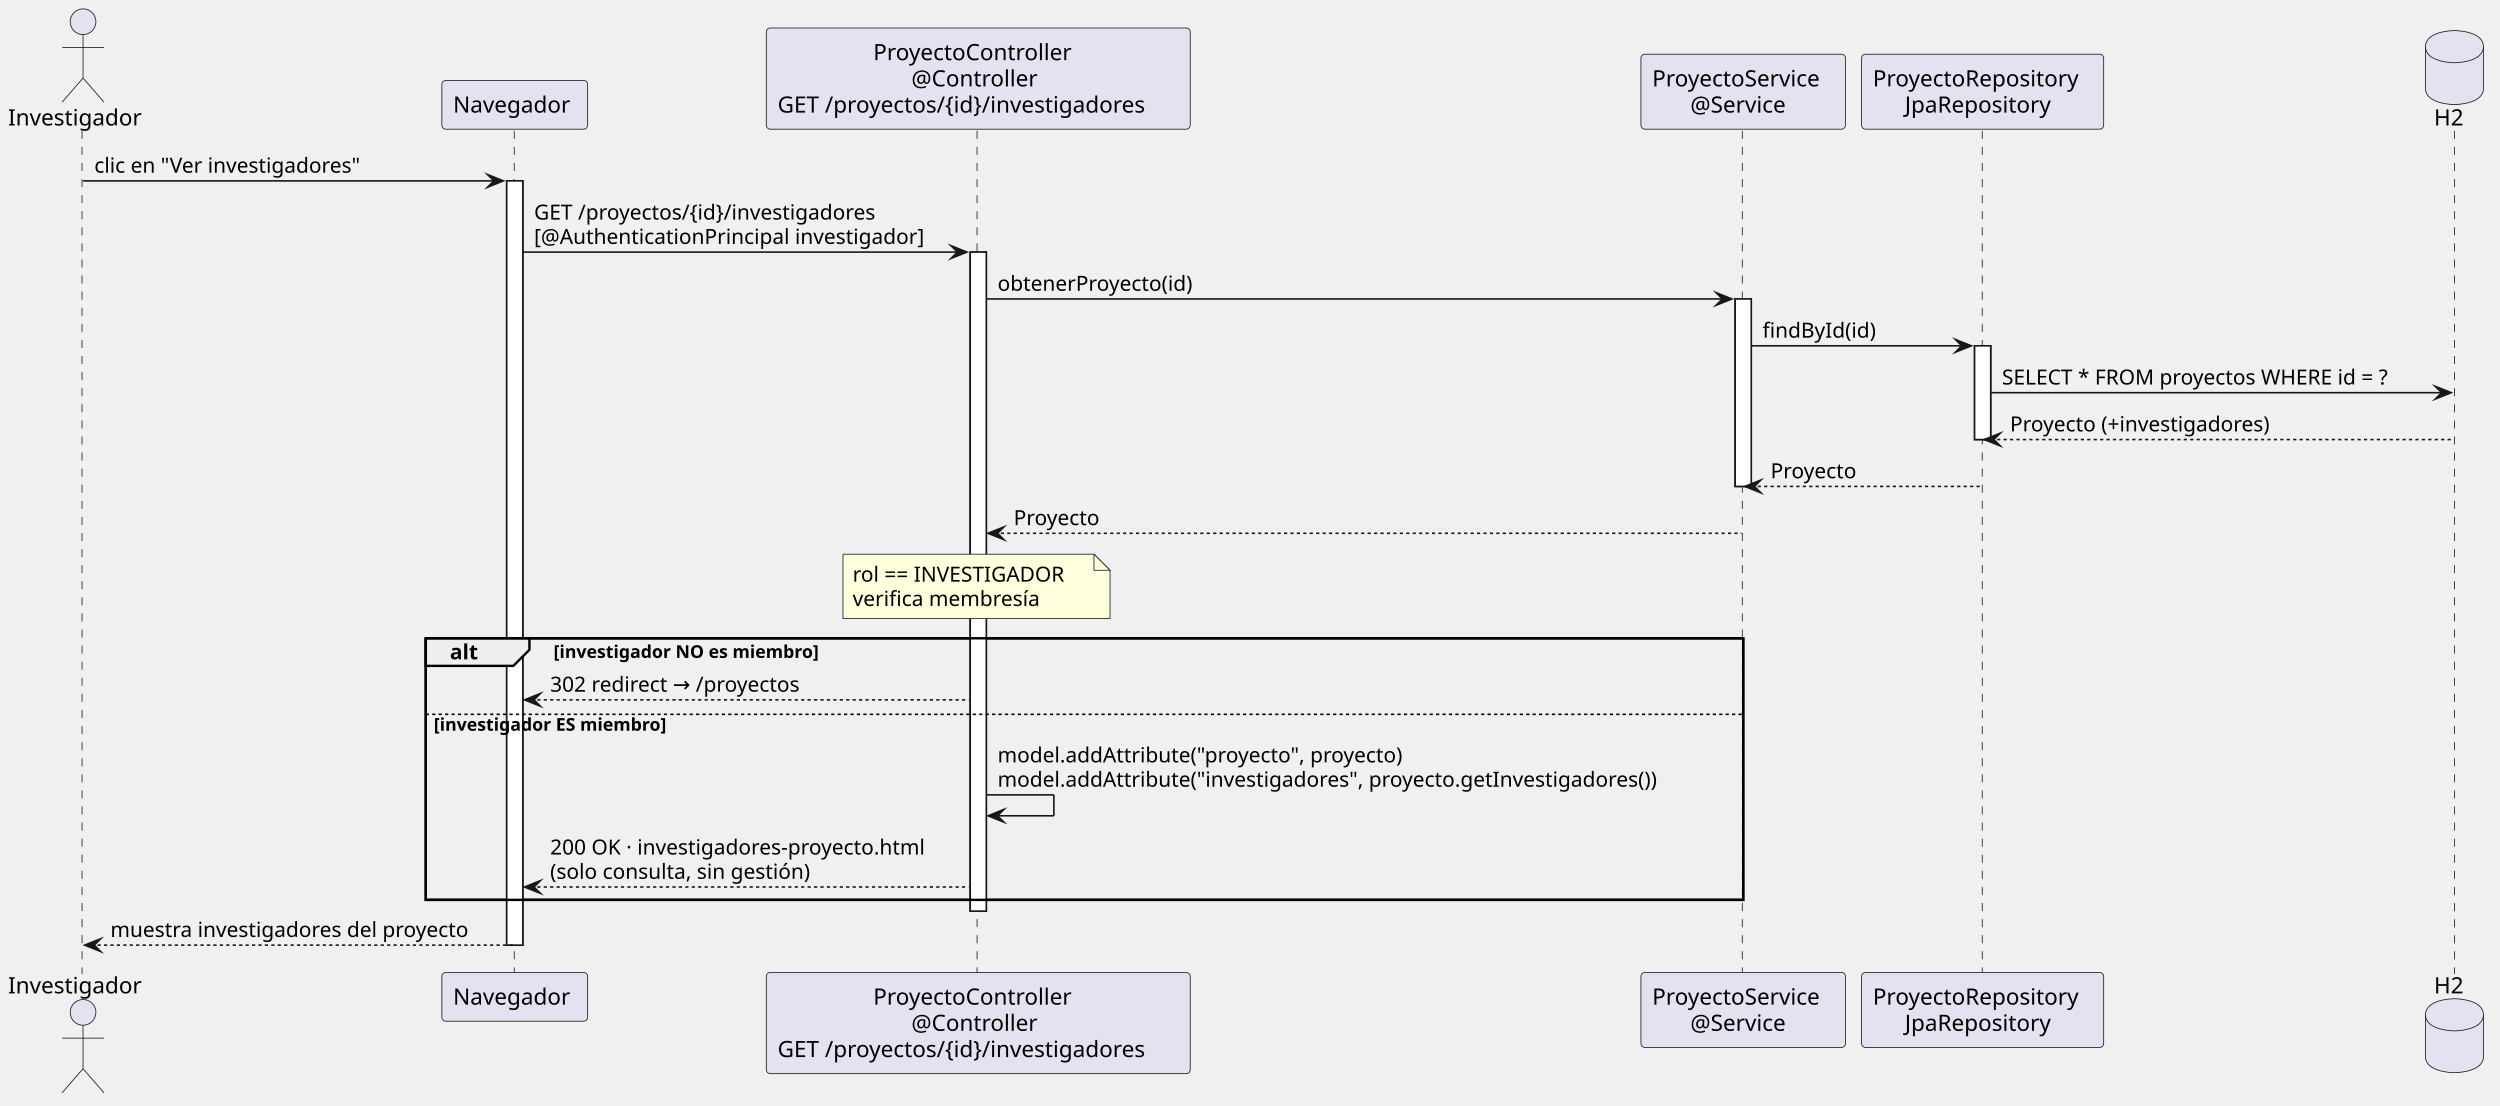
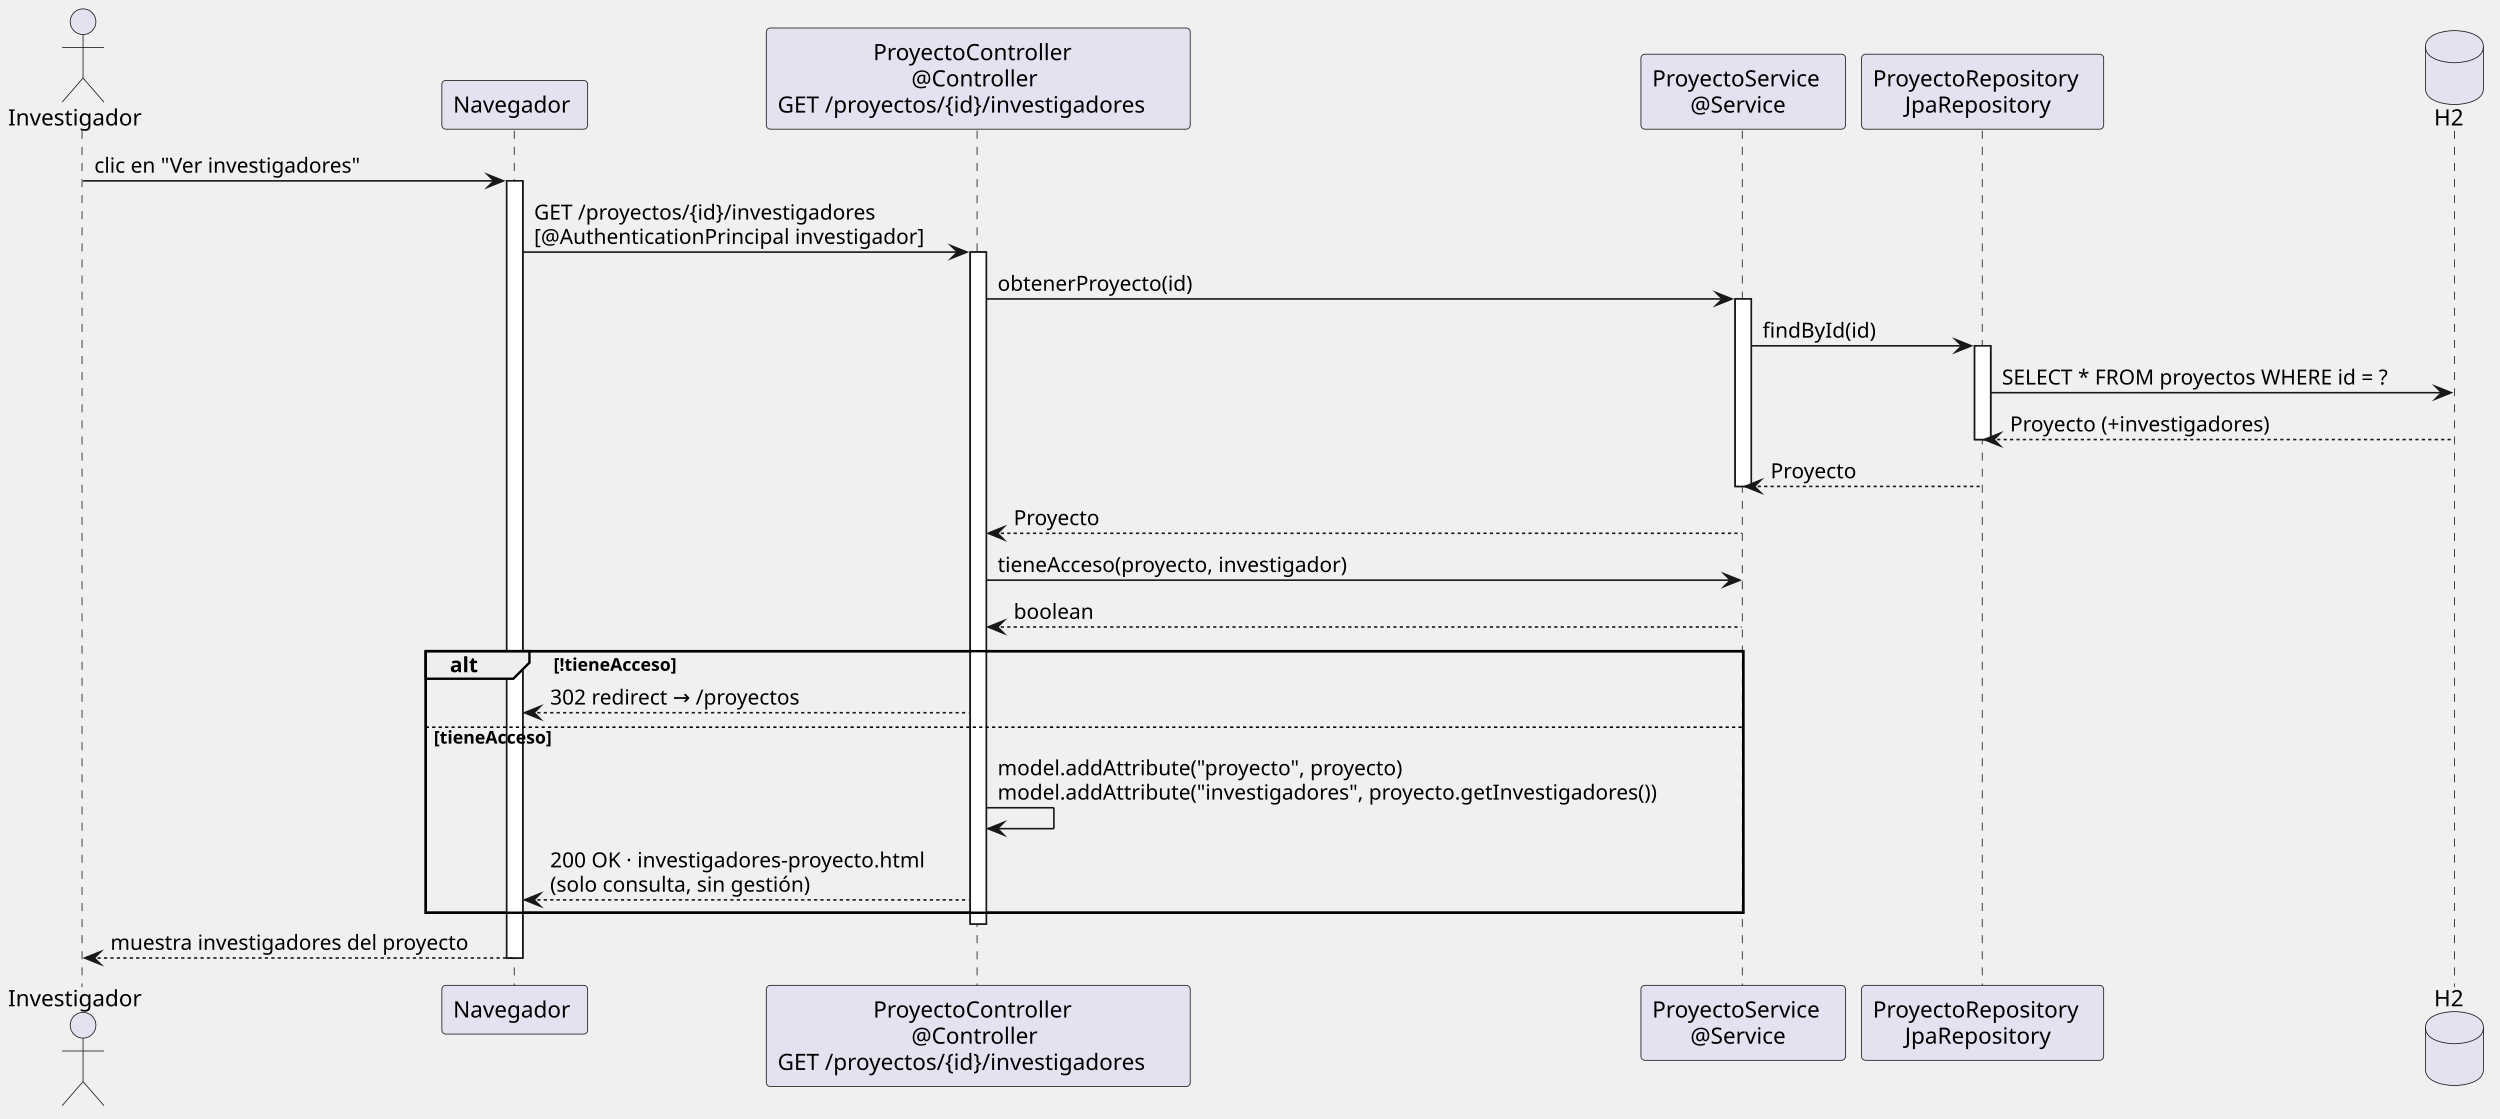
- <svg xmlns="http://www.w3.org/2000/svg" contentStyleType="text/css" data-diagram-type="SEQUENCE" height="687px" preserveAspectRatio="none" style="width:1554px;height:687px;background:#FFFFFF;" version="1.1" viewBox="0 0 1554 687" width="1554px" zoomAndPan="magnify">
+ <svg xmlns="http://www.w3.org/2000/svg" contentStyleType="text/css" data-diagram-type="SEQUENCE" height="695px" preserveAspectRatio="none" style="width:1554px;height:695px;background:#FFFFFF;" version="1.1" viewBox="0 0 1554 695" width="1554px" zoomAndPan="magnify">
  <defs />
  <g>
    <g>
-       <rect fill="#FFFFFF" height="475.062" style="stroke:#181818;stroke-width:1;" width="10" x="314.968" y="112.43" />
-     </g>
-     <g>
-       <rect fill="#FFFFFF" height="409.664" style="stroke:#181818;stroke-width:1;" width="10" x="603.092" y="156.695" />
+       <rect fill="#FFFFFF" height="483.062" style="stroke:#181818;stroke-width:1;" width="10" x="314.968" y="112.43" />
+     </g>
+     <g>
+       <rect fill="#FFFFFF" height="417.664" style="stroke:#181818;stroke-width:1;" width="10" x="603.092" y="156.695" />
    </g>
    <g>
      <rect fill="#FFFFFF" height="116.531" style="stroke:#181818;stroke-width:1;" width="10" x="1078.584" y="185.828" />
    </g>
    <g>
      <rect fill="#FFFFFF" height="58.266" style="stroke:#181818;stroke-width:1;" width="10" x="1227.405" y="214.961" />
    </g>
-     <rect fill="none" height="162.602" style="stroke:#000000;stroke-width:1.5;" width="818.928" x="264.656" y="396.758" />
+     <rect fill="none" height="162.602" style="stroke:#000000;stroke-width:1.5;" width="818.928" x="264.656" y="404.758" />
    <g class="participant-lifeline" data-entity-uid="part1" data-qualified-name="Inv" data-source-line="3" id="part1-lifeline">
      <g>
-         <rect fill="#000000" fill-opacity="0" height="524.195" width="8" x="47.623" y="81.297" />
-         <line style="stroke:#181818;stroke-width:0.5;stroke-dasharray:5,5;" x1="51" x2="51" y1="81.297" y2="605.492" />
+         <rect fill="#000000" fill-opacity="0" height="532.195" width="8" x="47.623" y="81.297" />
+         <line style="stroke:#181818;stroke-width:0.5;stroke-dasharray:5,5;" x1="51" x2="51" y1="81.297" y2="613.492" />
      </g>
    </g>
    <g class="participant-lifeline" data-entity-uid="part2" data-qualified-name="Nav" data-source-line="4" id="part2-lifeline">
      <g>
-         <rect fill="#000000" fill-opacity="0" height="524.195" width="8" x="315.968" y="81.297" />
-         <line style="stroke:#181818;stroke-width:0.5;stroke-dasharray:5,5;" x1="319.656" x2="319.656" y1="81.297" y2="605.492" />
+         <rect fill="#000000" fill-opacity="0" height="532.195" width="8" x="315.968" y="81.297" />
+         <line style="stroke:#181818;stroke-width:0.5;stroke-dasharray:5,5;" x1="319.656" x2="319.656" y1="81.297" y2="613.492" />
      </g>
    </g>
    <g class="participant-lifeline" data-entity-uid="part3" data-qualified-name="Ctrl" data-source-line="5" id="part3-lifeline">
      <g>
-         <rect fill="#000000" fill-opacity="0" height="524.195" width="8" x="604.092" y="81.297" />
-         <line style="stroke:#181818;stroke-width:0.5;stroke-dasharray:5,5;" x1="607.34" x2="607.34" y1="81.297" y2="605.492" />
+         <rect fill="#000000" fill-opacity="0" height="532.195" width="8" x="604.092" y="81.297" />
+         <line style="stroke:#181818;stroke-width:0.5;stroke-dasharray:5,5;" x1="607.34" x2="607.34" y1="81.297" y2="613.492" />
      </g>
    </g>
    <g class="participant-lifeline" data-entity-uid="part4" data-qualified-name="Service" data-source-line="6" id="part4-lifeline">
      <g>
-         <rect fill="#000000" fill-opacity="0" height="524.195" width="8" x="1079.584" y="81.297" />
-         <line style="stroke:#181818;stroke-width:0.5;stroke-dasharray:5,5;" x1="1083.007" x2="1083.007" y1="81.297" y2="605.492" />
+         <rect fill="#000000" fill-opacity="0" height="532.195" width="8" x="1079.584" y="81.297" />
+         <line style="stroke:#181818;stroke-width:0.5;stroke-dasharray:5,5;" x1="1083.007" x2="1083.007" y1="81.297" y2="613.492" />
      </g>
    </g>
    <g class="participant-lifeline" data-entity-uid="part5" data-qualified-name="Repo" data-source-line="7" id="part5-lifeline">
      <g>
-         <rect fill="#000000" fill-opacity="0" height="524.195" width="8" x="1228.405" y="81.297" />
-         <line style="stroke:#181818;stroke-width:0.5;stroke-dasharray:5,5;" x1="1232.162" x2="1232.162" y1="81.297" y2="605.492" />
+         <rect fill="#000000" fill-opacity="0" height="532.195" width="8" x="1228.405" y="81.297" />
+         <line style="stroke:#181818;stroke-width:0.5;stroke-dasharray:5,5;" x1="1232.162" x2="1232.162" y1="81.297" y2="613.492" />
      </g>
    </g>
    <g class="participant-lifeline" data-entity-uid="part6" data-qualified-name="DB" data-source-line="8" id="part6-lifeline">
      <g>
-         <rect fill="#000000" fill-opacity="0" height="524.195" width="8" x="1521.69" y="81.297" />
-         <line style="stroke:#181818;stroke-width:0.5;stroke-dasharray:5,5;" x1="1525.69" x2="1525.69" y1="81.297" y2="605.492" />
+         <rect fill="#000000" fill-opacity="0" height="532.195" width="8" x="1521.69" y="81.297" />
+         <line style="stroke:#181818;stroke-width:0.5;stroke-dasharray:5,5;" x1="1525.69" x2="1525.69" y1="81.297" y2="613.492" />
      </g>
    </g>
    <g class="participant participant-head" data-entity-uid="part1" data-qualified-name="Inv" data-source-line="3" id="part1-head">
      <text fill="#000000" font-family="sans-serif" font-size="14" lengthAdjust="spacing" textLength="87.247" x="5" y="77.995">Investigador</text>
      <ellipse cx="51.623" cy="13.5" fill="#E2E2F0" rx="8" ry="8" style="stroke:#181818;stroke-width:0.5;" />
      <path d="M51.623,21.5 L51.623,48.5 M38.623,29.5 L64.624,29.5 M51.623,48.5 L38.623,63.5 M51.623,48.5 L64.624,63.5" fill="none" style="stroke:#181818;stroke-width:0.5;" />
    </g>
    <g class="participant participant-tail" data-entity-uid="part1" data-qualified-name="Inv" data-source-line="3" id="part1-tail">
-       <text fill="#000000" font-family="sans-serif" font-size="14" lengthAdjust="spacing" textLength="87.247" x="5" y="617.487">Investigador</text>
-       <ellipse cx="51.623" cy="629.289" fill="#E2E2F0" rx="8" ry="8" style="stroke:#181818;stroke-width:0.5;" />
-       <path d="M51.623,637.289 L51.623,664.289 M38.623,645.289 L64.624,645.289 M51.623,664.289 L38.623,679.289 M51.623,664.289 L64.624,679.289" fill="none" style="stroke:#181818;stroke-width:0.5;" />
+       <text fill="#000000" font-family="sans-serif" font-size="14" lengthAdjust="spacing" textLength="87.247" x="5" y="625.487">Investigador</text>
+       <ellipse cx="51.623" cy="637.289" fill="#E2E2F0" rx="8" ry="8" style="stroke:#181818;stroke-width:0.5;" />
+       <path d="M51.623,645.289 L51.623,672.289 M38.623,653.289 L64.624,653.289 M51.623,672.289 L38.623,687.289 M51.623,672.289 L64.624,687.289" fill="none" style="stroke:#181818;stroke-width:0.5;" />
    </g>
    <g class="participant participant-head" data-entity-uid="part2" data-qualified-name="Nav" data-source-line="4" id="part2-head">
      <rect fill="#E2E2F0" height="30.297" rx="2.5" ry="2.5" style="stroke:#181818;stroke-width:0.5;" width="90.624" x="274.656" y="50" />
      <text fill="#000000" font-family="sans-serif" font-size="14" lengthAdjust="spacing" textLength="76.624" x="281.656" y="69.995">Navegador</text>
    </g>
    <g class="participant participant-tail" data-entity-uid="part2" data-qualified-name="Nav" data-source-line="4" id="part2-tail">
-       <rect fill="#E2E2F0" height="30.297" rx="2.5" ry="2.5" style="stroke:#181818;stroke-width:0.5;" width="90.624" x="274.656" y="604.492" />
-       <text fill="#000000" font-family="sans-serif" font-size="14" lengthAdjust="spacing" textLength="76.624" x="281.656" y="624.487">Navegador</text>
+       <rect fill="#E2E2F0" height="30.297" rx="2.5" ry="2.5" style="stroke:#181818;stroke-width:0.5;" width="90.624" x="274.656" y="612.492" />
+       <text fill="#000000" font-family="sans-serif" font-size="14" lengthAdjust="spacing" textLength="76.624" x="281.656" y="632.487">Navegador</text>
    </g>
    <g class="participant participant-head" data-entity-uid="part3" data-qualified-name="Ctrl" data-source-line="5" id="part3-head">
      <rect fill="#E2E2F0" height="62.891" rx="2.5" ry="2.5" style="stroke:#181818;stroke-width:0.5;" width="263.505" x="476.34" y="17.406" />
      <text fill="#000000" font-family="sans-serif" font-size="14" lengthAdjust="spacing" textLength="130.587" x="542.799" y="37.401">ProyectoController</text>
      <text fill="#000000" font-family="sans-serif" font-size="14" lengthAdjust="spacing" textLength="83.173" x="566.506" y="53.698">@Controller</text>
      <text fill="#000000" font-family="sans-serif" font-size="14" lengthAdjust="spacing" textLength="249.505" x="483.34" y="69.995">GET /proyectos/{id}/investigadores</text>
    </g>
    <g class="participant participant-tail" data-entity-uid="part3" data-qualified-name="Ctrl" data-source-line="5" id="part3-tail">
-       <rect fill="#E2E2F0" height="62.891" rx="2.5" ry="2.5" style="stroke:#181818;stroke-width:0.5;" width="263.505" x="476.34" y="604.492" />
-       <text fill="#000000" font-family="sans-serif" font-size="14" lengthAdjust="spacing" textLength="130.587" x="542.799" y="624.487">ProyectoController</text>
-       <text fill="#000000" font-family="sans-serif" font-size="14" lengthAdjust="spacing" textLength="83.173" x="566.506" y="640.784">@Controller</text>
-       <text fill="#000000" font-family="sans-serif" font-size="14" lengthAdjust="spacing" textLength="249.505" x="483.34" y="657.081">GET /proyectos/{id}/investigadores</text>
+       <rect fill="#E2E2F0" height="62.891" rx="2.5" ry="2.5" style="stroke:#181818;stroke-width:0.5;" width="263.505" x="476.34" y="612.492" />
+       <text fill="#000000" font-family="sans-serif" font-size="14" lengthAdjust="spacing" textLength="130.587" x="542.799" y="632.487">ProyectoController</text>
+       <text fill="#000000" font-family="sans-serif" font-size="14" lengthAdjust="spacing" textLength="83.173" x="566.506" y="648.784">@Controller</text>
+       <text fill="#000000" font-family="sans-serif" font-size="14" lengthAdjust="spacing" textLength="249.505" x="483.34" y="665.081">GET /proyectos/{id}/investigadores</text>
    </g>
    <g class="participant participant-head" data-entity-uid="part4" data-qualified-name="Service" data-source-line="6" id="part4-head">
      <rect fill="#E2E2F0" height="46.594" rx="2.5" ry="2.5" style="stroke:#181818;stroke-width:0.5;" width="127.155" x="1020.007" y="33.703" />
      <text fill="#000000" font-family="sans-serif" font-size="14" lengthAdjust="spacing" textLength="113.155" x="1027.007" y="53.698">ProyectoService</text>
      <text fill="#000000" font-family="sans-serif" font-size="14" lengthAdjust="spacing" textLength="65.741" x="1050.714" y="69.995">@Service</text>
    </g>
    <g class="participant participant-tail" data-entity-uid="part4" data-qualified-name="Service" data-source-line="6" id="part4-tail">
-       <rect fill="#E2E2F0" height="46.594" rx="2.5" ry="2.5" style="stroke:#181818;stroke-width:0.5;" width="127.155" x="1020.007" y="604.492" />
-       <text fill="#000000" font-family="sans-serif" font-size="14" lengthAdjust="spacing" textLength="113.155" x="1027.007" y="624.487">ProyectoService</text>
-       <text fill="#000000" font-family="sans-serif" font-size="14" lengthAdjust="spacing" textLength="65.741" x="1050.714" y="640.784">@Service</text>
+       <rect fill="#E2E2F0" height="46.594" rx="2.5" ry="2.5" style="stroke:#181818;stroke-width:0.5;" width="127.155" x="1020.007" y="612.492" />
+       <text fill="#000000" font-family="sans-serif" font-size="14" lengthAdjust="spacing" textLength="113.155" x="1027.007" y="632.487">ProyectoService</text>
+       <text fill="#000000" font-family="sans-serif" font-size="14" lengthAdjust="spacing" textLength="65.741" x="1050.714" y="648.784">@Service</text>
    </g>
    <g class="participant participant-head" data-entity-uid="part5" data-qualified-name="Repo" data-source-line="7" id="part5-head">
      <rect fill="#E2E2F0" height="46.594" rx="2.5" ry="2.5" style="stroke:#181818;stroke-width:0.5;" width="150.486" x="1157.162" y="33.703" />
      <text fill="#000000" font-family="sans-serif" font-size="14" lengthAdjust="spacing" textLength="136.486" x="1164.162" y="53.698">ProyectoRepository</text>
      <text fill="#000000" font-family="sans-serif" font-size="14" lengthAdjust="spacing" textLength="96.667" x="1184.072" y="69.995">JpaRepository</text>
    </g>
    <g class="participant participant-tail" data-entity-uid="part5" data-qualified-name="Repo" data-source-line="7" id="part5-tail">
-       <rect fill="#E2E2F0" height="46.594" rx="2.5" ry="2.5" style="stroke:#181818;stroke-width:0.5;" width="150.486" x="1157.162" y="604.492" />
-       <text fill="#000000" font-family="sans-serif" font-size="14" lengthAdjust="spacing" textLength="136.486" x="1164.162" y="624.487">ProyectoRepository</text>
-       <text fill="#000000" font-family="sans-serif" font-size="14" lengthAdjust="spacing" textLength="96.667" x="1184.072" y="640.784">JpaRepository</text>
+       <rect fill="#E2E2F0" height="46.594" rx="2.5" ry="2.5" style="stroke:#181818;stroke-width:0.5;" width="150.486" x="1157.162" y="612.492" />
+       <text fill="#000000" font-family="sans-serif" font-size="14" lengthAdjust="spacing" textLength="136.486" x="1164.162" y="632.487">ProyectoRepository</text>
+       <text fill="#000000" font-family="sans-serif" font-size="14" lengthAdjust="spacing" textLength="96.667" x="1184.072" y="648.784">JpaRepository</text>
    </g>
    <g class="participant participant-head" data-entity-uid="part6" data-qualified-name="DB" data-source-line="8" id="part6-head">
      <text fill="#000000" font-family="sans-serif" font-size="14" lengthAdjust="spacing" textLength="19.435" x="1512.973" y="77.995">H2</text>
      <path d="M1507.69,29 C1507.69,19 1525.69,19 1525.69,19 C1525.69,19 1543.69,19 1543.69,29 L1543.69,55 C1543.69,65 1525.69,65 1525.69,65 C1525.69,65 1507.69,65 1507.69,55 L1507.69,29" fill="#E2E2F0" style="stroke:#181818;stroke-width:0.5;" />
      <path d="M1507.69,29 C1507.69,39 1525.69,39 1525.69,39 C1525.69,39 1543.69,39 1543.69,29" fill="none" style="stroke:#181818;stroke-width:0.5;" />
    </g>
    <g class="participant participant-tail" data-entity-uid="part6" data-qualified-name="DB" data-source-line="8" id="part6-tail">
-       <text fill="#000000" font-family="sans-serif" font-size="14" lengthAdjust="spacing" textLength="19.435" x="1512.973" y="617.487">H2</text>
-       <path d="M1507.69,630.789 C1507.69,620.789 1525.69,620.789 1525.69,620.789 C1525.69,620.789 1543.69,620.789 1543.69,630.789 L1543.69,656.789 C1543.69,666.789 1525.69,666.789 1525.69,666.789 C1525.69,666.789 1507.69,666.789 1507.69,656.789 L1507.69,630.789" fill="#E2E2F0" style="stroke:#181818;stroke-width:0.5;" />
-       <path d="M1507.69,630.789 C1507.69,640.789 1525.69,640.789 1525.69,640.789 C1525.69,640.789 1543.69,640.789 1543.69,630.789" fill="none" style="stroke:#181818;stroke-width:0.5;" />
-     </g>
-     <g>
-       <rect fill="#FFFFFF" height="475.062" style="stroke:#181818;stroke-width:1;" width="10" x="314.968" y="112.43" />
-     </g>
-     <g>
-       <rect fill="#FFFFFF" height="409.664" style="stroke:#181818;stroke-width:1;" width="10" x="603.092" y="156.695" />
+       <text fill="#000000" font-family="sans-serif" font-size="14" lengthAdjust="spacing" textLength="19.435" x="1512.973" y="625.487">H2</text>
+       <path d="M1507.69,638.789 C1507.69,628.789 1525.69,628.789 1525.69,628.789 C1525.69,628.789 1543.69,628.789 1543.69,638.789 L1543.69,664.789 C1543.69,674.789 1525.69,674.789 1525.69,674.789 C1525.69,674.789 1507.69,674.789 1507.69,664.789 L1507.69,638.789" fill="#E2E2F0" style="stroke:#181818;stroke-width:0.5;" />
+       <path d="M1507.69,638.789 C1507.69,648.789 1525.69,648.789 1525.69,648.789 C1525.69,648.789 1543.69,648.789 1543.69,638.789" fill="none" style="stroke:#181818;stroke-width:0.5;" />
+     </g>
+     <g>
+       <rect fill="#FFFFFF" height="483.062" style="stroke:#181818;stroke-width:1;" width="10" x="314.968" y="112.43" />
+     </g>
+     <g>
+       <rect fill="#FFFFFF" height="417.664" style="stroke:#181818;stroke-width:1;" width="10" x="603.092" y="156.695" />
    </g>
    <g>
      <rect fill="#FFFFFF" height="116.531" style="stroke:#181818;stroke-width:1;" width="10" x="1078.584" y="185.828" />
    </g>
    <g>
      <rect fill="#FFFFFF" height="58.266" style="stroke:#181818;stroke-width:1;" width="10" x="1227.405" y="214.961" />
    </g>
    <g class="message" data-entity-1="part1" data-entity-2="part2" data-source-line="10" id="msg1">
      <polygon fill="#181818" points="302.968,108.43,312.968,112.43,302.968,116.43,306.968,112.43" style="stroke:#181818;stroke-width:1;stroke-linejoin:miter;stroke-miterlimit:10;" />
      <line style="stroke:#181818;stroke-width:1;" x1="51.623" x2="308.968" y1="112.43" y2="112.43" />
      <text fill="#000000" font-family="sans-serif" font-size="13" lengthAdjust="spacing" textLength="179.912" x="58.623" y="107.364">clic en "Ver investigadores"</text>
    </g>
    <g class="message" data-entity-1="part2" data-entity-2="part3" data-source-line="12" id="msg2">
      <polygon fill="#181818" points="591.092,152.695,601.092,156.695,591.092,160.695,595.092,156.695" style="stroke:#181818;stroke-width:1;stroke-linejoin:miter;stroke-miterlimit:10;" />
      <line style="stroke:#181818;stroke-width:1;" x1="324.968" x2="597.092" y1="156.695" y2="156.695" />
      <text fill="#000000" font-family="sans-serif" font-size="13" lengthAdjust="spacing" textLength="231.683" x="331.968" y="136.497">GET /proyectos/{id}/investigadores</text>
      <text fill="#000000" font-family="sans-serif" font-size="13" lengthAdjust="spacing" textLength="259.124" x="331.968" y="151.629">[@AuthenticationPrincipal investigador]</text>
    </g>
    <g class="message" data-entity-1="part3" data-entity-2="part4" data-source-line="14" id="msg3">
      <polygon fill="#181818" points="1066.584,181.828,1076.584,185.828,1066.584,189.828,1070.584,185.828" style="stroke:#181818;stroke-width:1;stroke-linejoin:miter;stroke-miterlimit:10;" />
      <line style="stroke:#181818;stroke-width:1;" x1="613.092" x2="1072.584" y1="185.828" y2="185.828" />
      <text fill="#000000" font-family="sans-serif" font-size="13" lengthAdjust="spacing" textLength="129.917" x="620.092" y="180.762">obtenerProyecto(id)</text>
    </g>
    <g class="message" data-entity-1="part4" data-entity-2="part5" data-source-line="16" id="msg4">
      <polygon fill="#181818" points="1215.405,210.961,1225.405,214.961,1215.405,218.961,1219.405,214.961" style="stroke:#181818;stroke-width:1;stroke-linejoin:miter;stroke-miterlimit:10;" />
      <line style="stroke:#181818;stroke-width:1;" x1="1088.584" x2="1221.405" y1="214.961" y2="214.961" />
      <text fill="#000000" font-family="sans-serif" font-size="13" lengthAdjust="spacing" textLength="75.385" x="1095.584" y="209.895">findById(id)</text>
    </g>
    <g class="message" data-entity-1="part5" data-entity-2="part6" data-source-line="18" id="msg5">
      <polygon fill="#181818" points="1513.69,240.094,1523.69,244.094,1513.69,248.094,1517.69,244.094" style="stroke:#181818;stroke-width:1;stroke-linejoin:miter;stroke-miterlimit:10;" />
      <line style="stroke:#181818;stroke-width:1;" x1="1237.405" x2="1519.69" y1="244.094" y2="244.094" />
      <text fill="#000000" font-family="sans-serif" font-size="13" lengthAdjust="spacing" textLength="264.285" x="1244.405" y="239.028">SELECT * FROM proyectos WHERE id = ?</text>
    </g>
    <g class="message" data-entity-1="part6" data-entity-2="part5" data-source-line="19" id="msg6">
      <polygon fill="#181818" points="1243.405,269.227,1233.405,273.227,1243.405,277.227,1239.405,273.227" style="stroke:#181818;stroke-width:1;stroke-linejoin:miter;stroke-miterlimit:10;" />
      <line style="stroke:#181818;stroke-width:1;stroke-dasharray:2,2;" x1="1237.405" x2="1524.69" y1="273.227" y2="273.227" />
      <text fill="#000000" font-family="sans-serif" font-size="13" lengthAdjust="spacing" textLength="177.76" x="1249.405" y="268.161">Proyecto (+investigadores)</text>
    </g>
    <g class="message" data-entity-1="part5" data-entity-2="part4" data-source-line="21" id="msg7">
      <polygon fill="#181818" points="1094.584,298.359,1084.584,302.359,1094.584,306.359,1090.584,302.359" style="stroke:#181818;stroke-width:1;stroke-linejoin:miter;stroke-miterlimit:10;" />
      <line style="stroke:#181818;stroke-width:1;stroke-dasharray:2,2;" x1="1088.584" x2="1231.405" y1="302.359" y2="302.359" />
      <text fill="#000000" font-family="sans-serif" font-size="13" lengthAdjust="spacing" textLength="57.027" x="1100.584" y="297.293">Proyecto</text>
    </g>
    <g class="message" data-entity-1="part4" data-entity-2="part3" data-source-line="23" id="msg8">
      <polygon fill="#181818" points="624.092,327.492,614.092,331.492,624.092,335.492,620.092,331.492" style="stroke:#181818;stroke-width:1;stroke-linejoin:miter;stroke-miterlimit:10;" />
      <line style="stroke:#181818;stroke-width:1;stroke-dasharray:2,2;" x1="618.092" x2="1082.584" y1="331.492" y2="331.492" />
      <text fill="#000000" font-family="sans-serif" font-size="13" lengthAdjust="spacing" textLength="57.027" x="630.092" y="326.426">Proyecto</text>
    </g>
-     <path d="M524,344.492 L524,384.492 L690,384.492 L690,354.492 L680,344.492 L524,344.492" fill="#FEFFDD" style="stroke:#181818;stroke-width:0.5;" />
-     <path d="M680,344.492 L680,354.492 L690,354.492 L680,344.492" fill="#FEFFDD" style="stroke:#181818;stroke-width:0.5;" />
-     <text fill="#000000" font-family="sans-serif" font-size="13" lengthAdjust="spacing" textLength="145.894" x="530" y="361.559">rol == INVESTIGADOR</text>
-     <text fill="#000000" font-family="sans-serif" font-size="13" lengthAdjust="spacing" textLength="125.353" x="530" y="376.692">verifica membresía</text>
-     <path d="M264.656,396.758 L329.099,396.758 L329.099,403.891 L319.099,413.891 L264.656,413.891 L264.656,396.758" fill="#EEEEEE" style="stroke:#000000;stroke-width:1.5;" />
-     <rect fill="none" height="162.602" style="stroke:#000000;stroke-width:1.5;" width="818.928" x="264.656" y="396.758" />
-     <text fill="#000000" font-family="sans-serif" font-size="13" font-weight="700" lengthAdjust="spacing" textLength="19.443" x="279.656" y="409.825">alt</text>
-     <text fill="#000000" font-family="sans-serif" font-size="11" font-weight="700" lengthAdjust="spacing" textLength="187.081" x="344.099" y="408.968">[investigador NO es miembro]</text>
-     <g class="message" data-entity-1="part3" data-entity-2="part2" data-source-line="28" id="msg9">
-       <polygon fill="#181818" points="335.968,431.023,325.968,435.023,335.968,439.023,331.968,435.023" style="stroke:#181818;stroke-width:1;stroke-linejoin:miter;stroke-miterlimit:10;" />
-       <line style="stroke:#181818;stroke-width:1;stroke-dasharray:2,2;" x1="329.968" x2="602.092" y1="435.023" y2="435.023" />
-       <text fill="#000000" font-family="sans-serif" font-size="13" lengthAdjust="spacing" textLength="167.489" x="341.968" y="429.957">302 redirect → /proyectos</text>
-     </g>
-     <line style="stroke:#000000;stroke-width:1;stroke-dasharray:2,2;" x1="264.656" x2="1083.584" y1="444.023" y2="444.023" />
-     <text fill="#000000" font-family="sans-serif" font-size="11" font-weight="700" lengthAdjust="spacing" textLength="166.123" x="269.656" y="454.234">[investigador ES miembro]</text>
-     <g class="message" data-entity-1="part3" data-entity-2="part3" data-source-line="30" id="msg10">
-       <line style="stroke:#181818;stroke-width:1;" x1="613.092" x2="655.092" y1="494.094" y2="494.094" />
-       <line style="stroke:#181818;stroke-width:1;" x1="655.092" x2="655.092" y1="494.094" y2="507.094" />
-       <line style="stroke:#181818;stroke-width:1;" x1="614.092" x2="655.092" y1="507.094" y2="507.094" />
-       <polygon fill="#181818" points="624.092,503.094,614.092,507.094,624.092,511.094,620.092,507.094" style="stroke:#181818;stroke-width:1;stroke-linejoin:miter;stroke-miterlimit:10;" />
-       <text fill="#000000" font-family="sans-serif" font-size="13" lengthAdjust="spacing" textLength="271.959" x="620.092" y="473.895">model.addAttribute("proyecto", proyecto)</text>
-       <text fill="#000000" font-family="sans-serif" font-size="13" lengthAdjust="spacing" textLength="441.492" x="620.092" y="489.028">model.addAttribute("investigadores", proyecto.getInvestigadores())</text>
-     </g>
-     <g class="message" data-entity-1="part3" data-entity-2="part2" data-source-line="31" id="msg11">
-       <polygon fill="#181818" points="335.968,547.359,325.968,551.359,335.968,555.359,331.968,551.359" style="stroke:#181818;stroke-width:1;stroke-linejoin:miter;stroke-miterlimit:10;" />
-       <line style="stroke:#181818;stroke-width:1;stroke-dasharray:2,2;" x1="329.968" x2="602.092" y1="551.359" y2="551.359" />
-       <text fill="#000000" font-family="sans-serif" font-size="13" lengthAdjust="spacing" textLength="251.539" x="341.968" y="531.161">200 OK · investigadores-proyecto.html</text>
-       <text fill="#000000" font-family="sans-serif" font-size="13" lengthAdjust="spacing" textLength="174.542" x="341.968" y="546.293">(solo consulta, sin gestión)</text>
-     </g>
-     <g class="message" data-entity-1="part2" data-entity-2="part1" data-source-line="35" id="msg12">
-       <polygon fill="#181818" points="62.623,583.492,52.623,587.492,62.623,591.492,58.623,587.492" style="stroke:#181818;stroke-width:1;stroke-linejoin:miter;stroke-miterlimit:10;" />
-       <line style="stroke:#181818;stroke-width:1;stroke-dasharray:2,2;" x1="56.623" x2="318.968" y1="587.492" y2="587.492" />
-       <text fill="#000000" font-family="sans-serif" font-size="13" lengthAdjust="spacing" textLength="239.345" x="68.624" y="582.426">muestra investigadores del proyecto</text>
+     <g class="message" data-entity-1="part3" data-entity-2="part4" data-source-line="25" id="msg9">
+       <polygon fill="#181818" points="1071.584,356.625,1081.584,360.625,1071.584,364.625,1075.584,360.625" style="stroke:#181818;stroke-width:1;stroke-linejoin:miter;stroke-miterlimit:10;" />
+       <line style="stroke:#181818;stroke-width:1;" x1="613.092" x2="1077.584" y1="360.625" y2="360.625" />
+       <text fill="#000000" font-family="sans-serif" font-size="13" lengthAdjust="spacing" textLength="235.498" x="620.092" y="355.559">tieneAcceso(proyecto, investigador)</text>
+     </g>
+     <g class="message" data-entity-1="part4" data-entity-2="part3" data-source-line="26" id="msg10">
+       <polygon fill="#181818" points="624.092,385.758,614.092,389.758,624.092,393.758,620.092,389.758" style="stroke:#181818;stroke-width:1;stroke-linejoin:miter;stroke-miterlimit:10;" />
+       <line style="stroke:#181818;stroke-width:1;stroke-dasharray:2,2;" x1="618.092" x2="1082.584" y1="389.758" y2="389.758" />
+       <text fill="#000000" font-family="sans-serif" font-size="13" lengthAdjust="spacing" textLength="51.975" x="630.092" y="384.692">boolean</text>
+     </g>
+     <path d="M264.656,404.758 L329.099,404.758 L329.099,411.891 L319.099,421.891 L264.656,421.891 L264.656,404.758" fill="#EEEEEE" style="stroke:#000000;stroke-width:1.5;" />
+     <rect fill="none" height="162.602" style="stroke:#000000;stroke-width:1.5;" width="818.928" x="264.656" y="404.758" />
+     <text fill="#000000" font-family="sans-serif" font-size="13" font-weight="700" lengthAdjust="spacing" textLength="19.443" x="279.656" y="417.825">alt</text>
+     <text fill="#000000" font-family="sans-serif" font-size="11" font-weight="700" lengthAdjust="spacing" textLength="89.971" x="344.099" y="416.968">[!tieneAcceso]</text>
+     <g class="message" data-entity-1="part3" data-entity-2="part2" data-source-line="29" id="msg11">
+       <polygon fill="#181818" points="335.968,439.023,325.968,443.023,335.968,447.023,331.968,443.023" style="stroke:#181818;stroke-width:1;stroke-linejoin:miter;stroke-miterlimit:10;" />
+       <line style="stroke:#181818;stroke-width:1;stroke-dasharray:2,2;" x1="329.968" x2="602.092" y1="443.023" y2="443.023" />
+       <text fill="#000000" font-family="sans-serif" font-size="13" lengthAdjust="spacing" textLength="167.489" x="341.968" y="437.957">302 redirect → /proyectos</text>
+     </g>
+     <line style="stroke:#000000;stroke-width:1;stroke-dasharray:2,2;" x1="264.656" x2="1083.584" y1="452.023" y2="452.023" />
+     <text fill="#000000" font-family="sans-serif" font-size="11" font-weight="700" lengthAdjust="spacing" textLength="84.955" x="269.656" y="462.234">[tieneAcceso]</text>
+     <g class="message" data-entity-1="part3" data-entity-2="part3" data-source-line="31" id="msg12">
+       <line style="stroke:#181818;stroke-width:1;" x1="613.092" x2="655.092" y1="502.094" y2="502.094" />
+       <line style="stroke:#181818;stroke-width:1;" x1="655.092" x2="655.092" y1="502.094" y2="515.094" />
+       <line style="stroke:#181818;stroke-width:1;" x1="614.092" x2="655.092" y1="515.094" y2="515.094" />
+       <polygon fill="#181818" points="624.092,511.094,614.092,515.094,624.092,519.094,620.092,515.094" style="stroke:#181818;stroke-width:1;stroke-linejoin:miter;stroke-miterlimit:10;" />
+       <text fill="#000000" font-family="sans-serif" font-size="13" lengthAdjust="spacing" textLength="271.959" x="620.092" y="481.895">model.addAttribute("proyecto", proyecto)</text>
+       <text fill="#000000" font-family="sans-serif" font-size="13" lengthAdjust="spacing" textLength="441.492" x="620.092" y="497.028">model.addAttribute("investigadores", proyecto.getInvestigadores())</text>
+     </g>
+     <g class="message" data-entity-1="part3" data-entity-2="part2" data-source-line="32" id="msg13">
+       <polygon fill="#181818" points="335.968,555.359,325.968,559.359,335.968,563.359,331.968,559.359" style="stroke:#181818;stroke-width:1;stroke-linejoin:miter;stroke-miterlimit:10;" />
+       <line style="stroke:#181818;stroke-width:1;stroke-dasharray:2,2;" x1="329.968" x2="602.092" y1="559.359" y2="559.359" />
+       <text fill="#000000" font-family="sans-serif" font-size="13" lengthAdjust="spacing" textLength="251.539" x="341.968" y="539.161">200 OK · investigadores-proyecto.html</text>
+       <text fill="#000000" font-family="sans-serif" font-size="13" lengthAdjust="spacing" textLength="174.542" x="341.968" y="554.293">(solo consulta, sin gestión)</text>
+     </g>
+     <g class="message" data-entity-1="part2" data-entity-2="part1" data-source-line="36" id="msg14">
+       <polygon fill="#181818" points="62.623,591.492,52.623,595.492,62.623,599.492,58.623,595.492" style="stroke:#181818;stroke-width:1;stroke-linejoin:miter;stroke-miterlimit:10;" />
+       <line style="stroke:#181818;stroke-width:1;stroke-dasharray:2,2;" x1="56.623" x2="318.968" y1="595.492" y2="595.492" />
+       <text fill="#000000" font-family="sans-serif" font-size="13" lengthAdjust="spacing" textLength="239.345" x="68.624" y="590.426">muestra investigadores del proyecto</text>
    </g>
  </g>
</svg>
